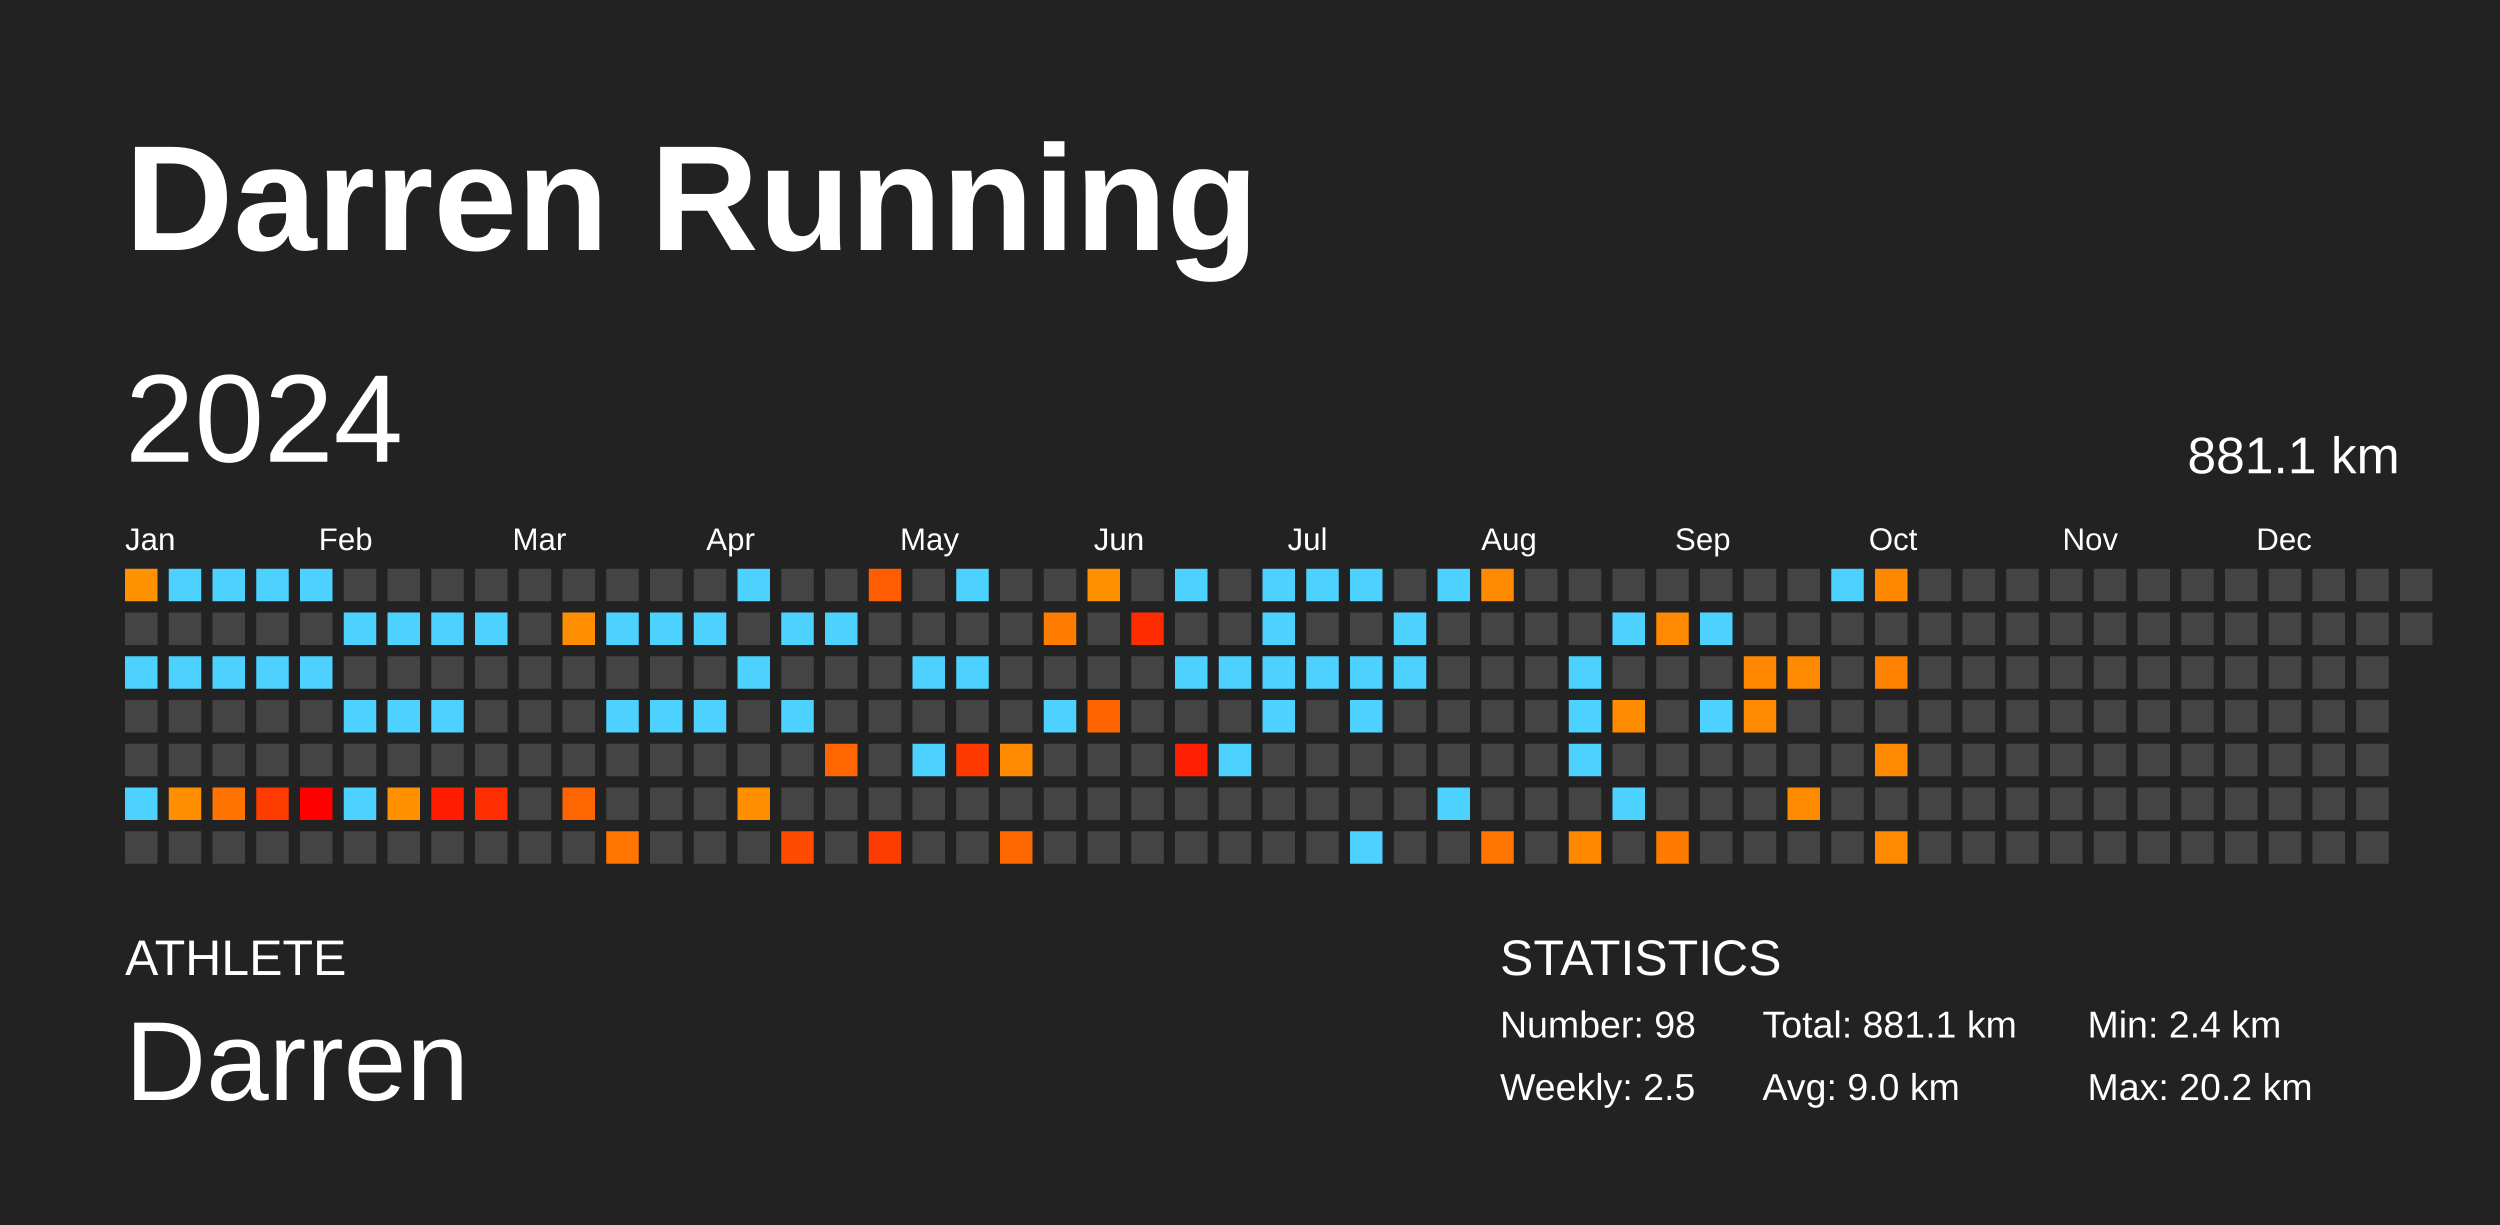
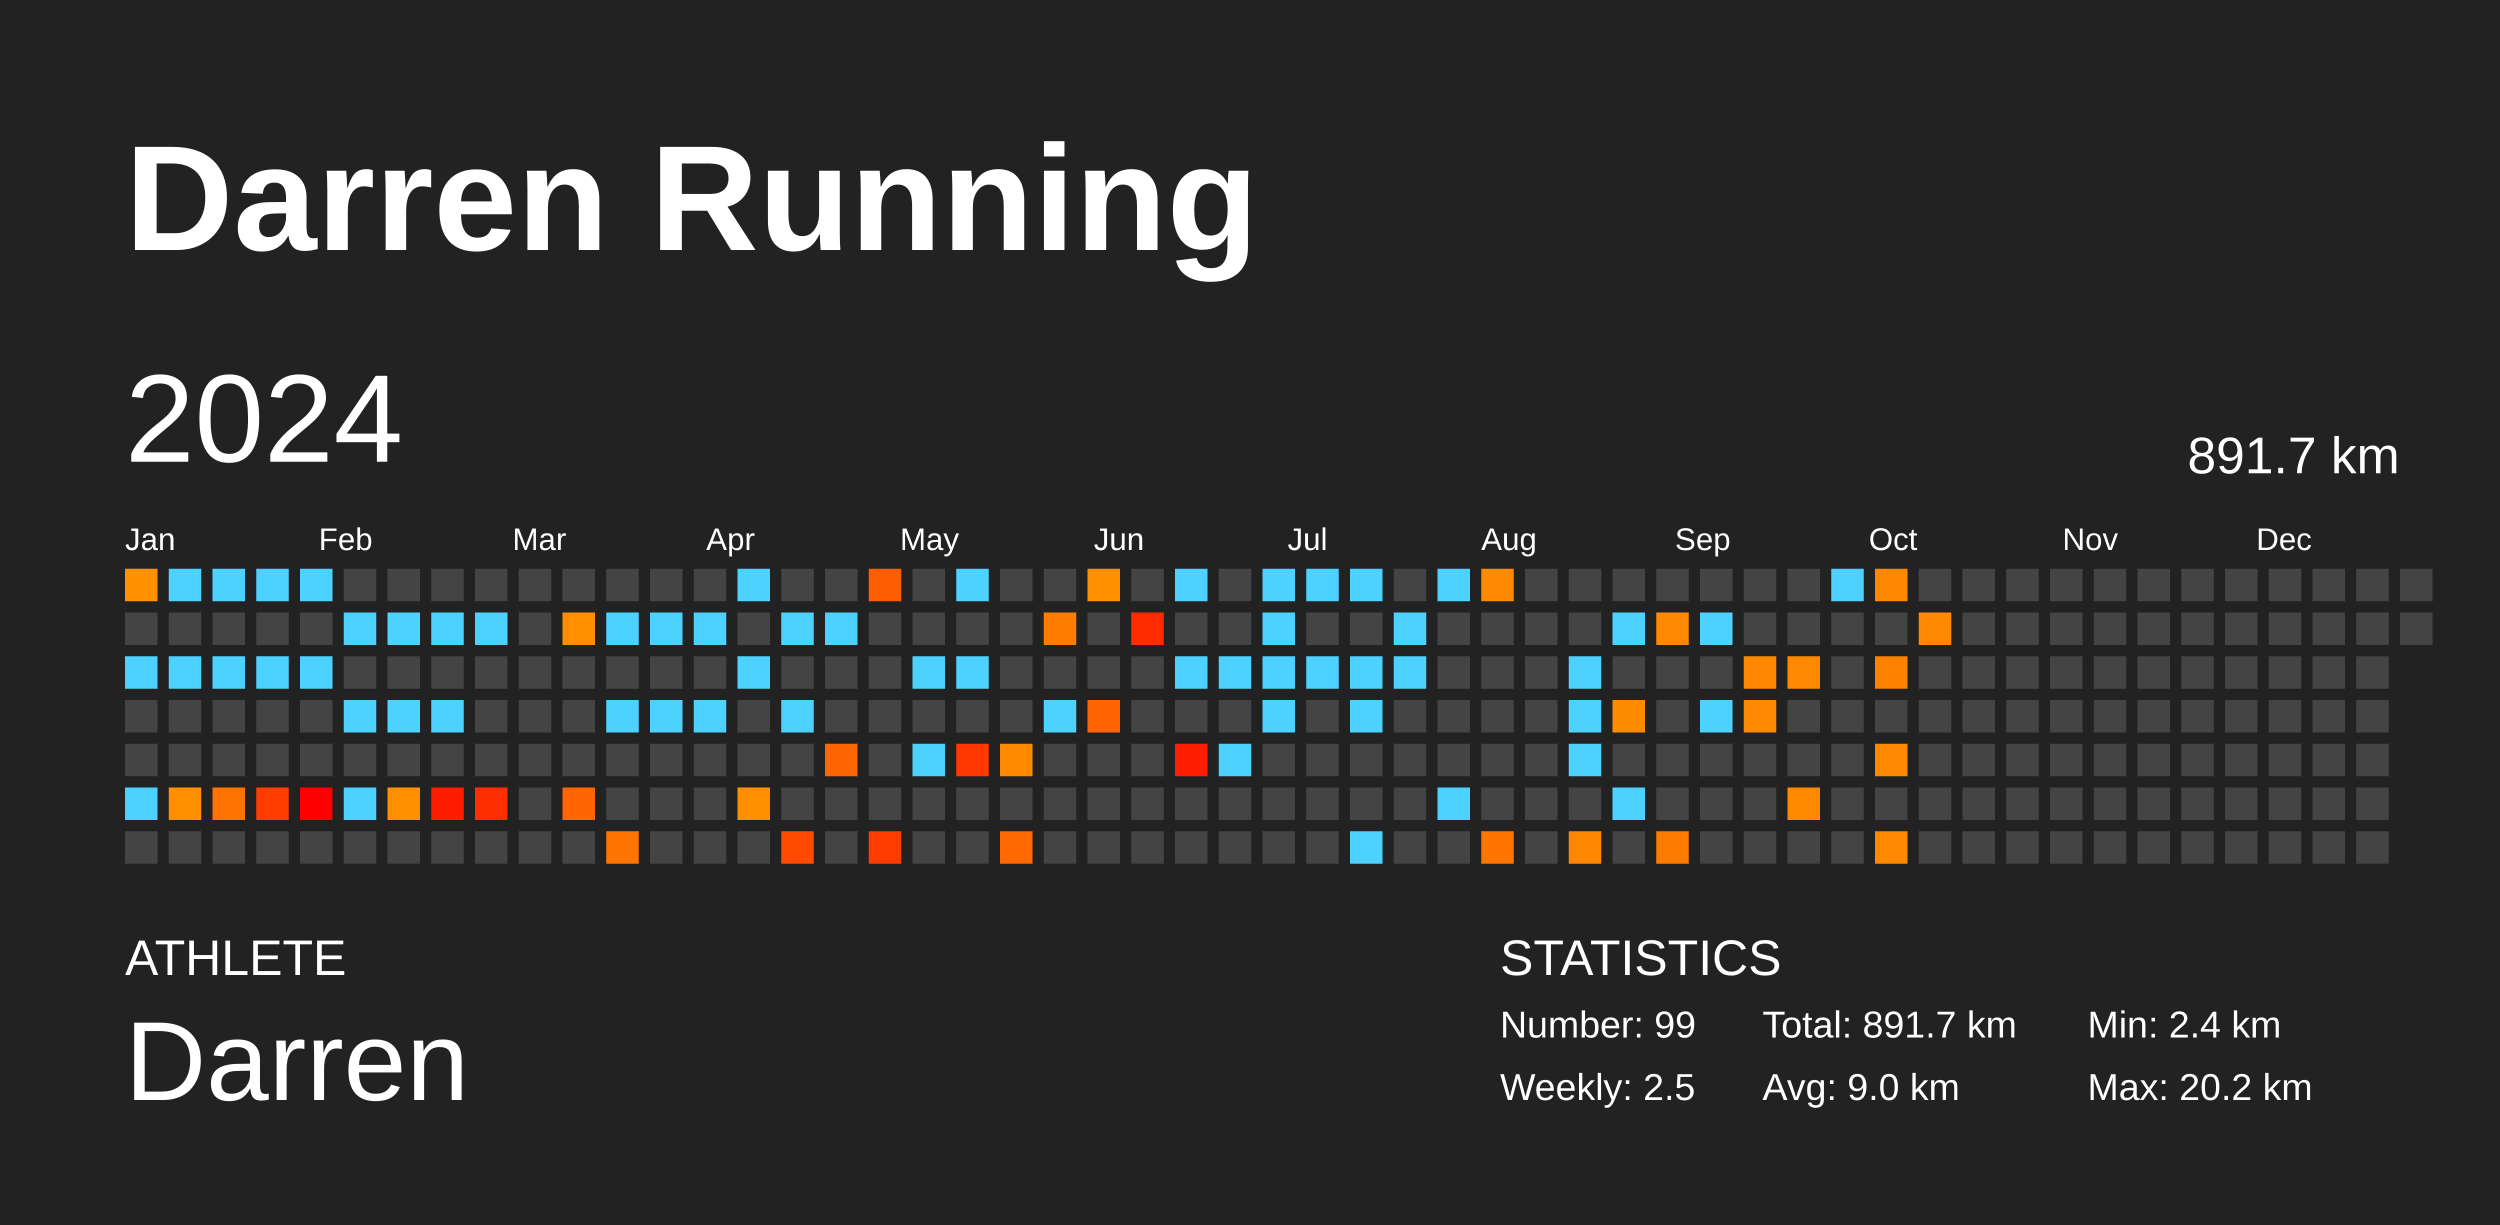
<svg xmlns="http://www.w3.org/2000/svg" baseProfile="full" height="98mm" version="1.1" viewBox="0,0,200,98" width="200mm">
  <defs />
  <rect fill="#222222" height="98" width="200" x="0" y="0" />
  <text fill="#FFFFFF" style="font-size:12px; font-family:Arial; font-weight:bold;" x="10" y="20">Darren Running</text>
  <text fill="#FFFFFF" style="font-size:4px; font-family:Arial" x="10" y="78">ATHLETE</text>
  <text fill="#FFFFFF" style="font-size:9px; font-family:Arial" x="10" y="88">Darren</text>
  <text fill="#FFFFFF" style="font-size:4px; font-family:Arial" x="120" y="78">STATISTICS</text>
-   <text fill="#FFFFFF" style="font-size:3px; font-family:Arial" x="120" y="83">Number: 98</text>
+   <text fill="#FFFFFF" style="font-size:3px; font-family:Arial" x="120" y="83">Number: 99</text>
  <text fill="#FFFFFF" style="font-size:3px; font-family:Arial" x="120" y="88">Weekly: 2.5</text>
-   <text fill="#FFFFFF" style="font-size:3px; font-family:Arial" x="141" y="83">Total: 881.1 km</text>
+   <text fill="#FFFFFF" style="font-size:3px; font-family:Arial" x="141" y="83">Total: 891.7 km</text>
  <text fill="#FFFFFF" style="font-size:3px; font-family:Arial" x="141" y="88">Avg: 9.0 km</text>
  <text fill="#FFFFFF" style="font-size:3px; font-family:Arial" x="167" y="83">Min: 2.4 km</text>
  <text fill="#FFFFFF" style="font-size:3px; font-family:Arial" x="167" y="88">Max: 20.2 km</text>
  <text dominant-baseline="hanging" fill="#FFFFFF" style="font-size:10.0px; font-family:Arial;" x="10" y="30">2024</text>
-   <text dominant-baseline="hanging" fill="#FFFFFF" style="font-size:4.125px; font-family:Arial;" x="175" y="35">881.1 km</text>
+   <text dominant-baseline="hanging" fill="#FFFFFF" style="font-size:4.125px; font-family:Arial;" x="175" y="35">891.7 km</text>
  <text fill="#FFFFFF" style="font-size:2.5px; font-family:Arial" x="10.0" y="44">Jan</text>
  <text fill="#FFFFFF" style="font-size:2.5px; font-family:Arial" x="25.5" y="44">Feb</text>
  <text fill="#FFFFFF" style="font-size:2.5px; font-family:Arial" x="41.0" y="44">Mar</text>
  <text fill="#FFFFFF" style="font-size:2.5px; font-family:Arial" x="56.5" y="44">Apr</text>
  <text fill="#FFFFFF" style="font-size:2.5px; font-family:Arial" x="72.0" y="44">May</text>
  <text fill="#FFFFFF" style="font-size:2.5px; font-family:Arial" x="87.5" y="44">Jun</text>
  <text fill="#FFFFFF" style="font-size:2.5px; font-family:Arial" x="103.0" y="44">Jul</text>
  <text fill="#FFFFFF" style="font-size:2.5px; font-family:Arial" x="118.5" y="44">Aug</text>
  <text fill="#FFFFFF" style="font-size:2.5px; font-family:Arial" x="134.0" y="44">Sep</text>
  <text fill="#FFFFFF" style="font-size:2.5px; font-family:Arial" x="149.5" y="44">Oct</text>
  <text fill="#FFFFFF" style="font-size:2.5px; font-family:Arial" x="165.0" y="44">Nov</text>
  <text fill="#FFFFFF" style="font-size:2.5px; font-family:Arial" x="180.5" y="44">Dec</text>
  <rect fill="#ff9200" height="2.6" width="2.6" x="10.0" y="45.5" />
  <rect fill="#444444" height="2.6" width="2.6" x="10.0" y="49.0" />
  <rect fill="#4dd2ff" height="2.6" width="2.6" x="10.0" y="52.5" />
  <rect fill="#444444" height="2.6" width="2.6" x="10.0" y="56.0" />
  <rect fill="#444444" height="2.6" width="2.6" x="10.0" y="59.5" />
  <rect fill="#4dd2ff" height="2.6" width="2.6" x="10.0" y="63.0" />
  <rect fill="#444444" height="2.6" width="2.6" x="10.0" y="66.5" />
  <rect fill="#4dd2ff" height="2.6" width="2.6" x="13.5" y="45.5" />
  <rect fill="#444444" height="2.6" width="2.6" x="13.5" y="49.0" />
  <rect fill="#4dd2ff" height="2.6" width="2.6" x="13.5" y="52.5" />
  <rect fill="#444444" height="2.6" width="2.6" x="13.5" y="56.0" />
  <rect fill="#444444" height="2.6" width="2.6" x="13.5" y="59.5" />
  <rect fill="#ff8f00" height="2.6" width="2.6" x="13.5" y="63.0" />
  <rect fill="#444444" height="2.6" width="2.6" x="13.5" y="66.5" />
  <rect fill="#4dd2ff" height="2.6" width="2.6" x="17.0" y="45.5" />
  <rect fill="#444444" height="2.6" width="2.6" x="17.0" y="49.0" />
  <rect fill="#4dd2ff" height="2.6" width="2.6" x="17.0" y="52.5" />
  <rect fill="#444444" height="2.6" width="2.6" x="17.0" y="56.0" />
  <rect fill="#444444" height="2.6" width="2.6" x="17.0" y="59.5" />
  <rect fill="#ff7300" height="2.6" width="2.6" x="17.0" y="63.0" />
  <rect fill="#444444" height="2.6" width="2.6" x="17.0" y="66.5" />
  <rect fill="#4dd2ff" height="2.6" width="2.6" x="20.5" y="45.5" />
  <rect fill="#444444" height="2.6" width="2.6" x="20.5" y="49.0" />
  <rect fill="#4dd2ff" height="2.6" width="2.6" x="20.5" y="52.5" />
  <rect fill="#444444" height="2.6" width="2.6" x="20.5" y="56.0" />
  <rect fill="#444444" height="2.6" width="2.6" x="20.5" y="59.5" />
  <rect fill="#ff3c00" height="2.6" width="2.6" x="20.5" y="63.0" />
  <rect fill="#444444" height="2.6" width="2.6" x="20.5" y="66.5" />
  <rect fill="#4dd2ff" height="2.6" width="2.6" x="24.0" y="45.5" />
  <rect fill="#444444" height="2.6" width="2.6" x="24.0" y="49.0" />
  <rect fill="#4dd2ff" height="2.6" width="2.6" x="24.0" y="52.5" />
  <rect fill="#444444" height="2.6" width="2.6" x="24.0" y="56.0" />
  <rect fill="#444444" height="2.6" width="2.6" x="24.0" y="59.5" />
  <rect fill="red" height="2.6" width="2.6" x="24.0" y="63.0" />
  <rect fill="#444444" height="2.6" width="2.6" x="24.0" y="66.5" />
  <rect fill="#444444" height="2.6" width="2.6" x="27.5" y="45.5" />
  <rect fill="#4dd2ff" height="2.6" width="2.6" x="27.5" y="49.0" />
  <rect fill="#444444" height="2.6" width="2.6" x="27.5" y="52.5" />
  <rect fill="#4dd2ff" height="2.6" width="2.6" x="27.5" y="56.0" />
  <rect fill="#444444" height="2.6" width="2.6" x="27.5" y="59.5" />
  <rect fill="#4dd2ff" height="2.6" width="2.6" x="27.5" y="63.0" />
  <rect fill="#444444" height="2.6" width="2.6" x="27.5" y="66.5" />
  <rect fill="#444444" height="2.6" width="2.6" x="31.0" y="45.5" />
  <rect fill="#4dd2ff" height="2.6" width="2.6" x="31.0" y="49.0" />
  <rect fill="#444444" height="2.6" width="2.6" x="31.0" y="52.5" />
  <rect fill="#4dd2ff" height="2.6" width="2.6" x="31.0" y="56.0" />
  <rect fill="#444444" height="2.6" width="2.6" x="31.0" y="59.5" />
  <rect fill="#ff9000" height="2.6" width="2.6" x="31.0" y="63.0" />
  <rect fill="#444444" height="2.6" width="2.6" x="31.0" y="66.5" />
  <rect fill="#444444" height="2.6" width="2.6" x="34.5" y="45.5" />
  <rect fill="#4dd2ff" height="2.6" width="2.6" x="34.5" y="49.0" />
  <rect fill="#444444" height="2.6" width="2.6" x="34.5" y="52.5" />
  <rect fill="#4dd2ff" height="2.6" width="2.6" x="34.5" y="56.0" />
  <rect fill="#444444" height="2.6" width="2.6" x="34.5" y="59.5" />
  <rect fill="#ff1c00" height="2.6" width="2.6" x="34.5" y="63.0" />
  <rect fill="#444444" height="2.6" width="2.6" x="34.5" y="66.5" />
  <rect fill="#444444" height="2.6" width="2.6" x="38.0" y="45.5" />
  <rect fill="#4dd2ff" height="2.6" width="2.6" x="38.0" y="49.0" />
  <rect fill="#444444" height="2.6" width="2.6" x="38.0" y="52.5" />
  <rect fill="#444444" height="2.6" width="2.6" x="38.0" y="56.0" />
  <rect fill="#444444" height="2.6" width="2.6" x="38.0" y="59.5" />
  <rect fill="#ff2e00" height="2.6" width="2.6" x="38.0" y="63.0" />
  <rect fill="#444444" height="2.6" width="2.6" x="38.0" y="66.5" />
  <rect fill="#444444" height="2.6" width="2.6" x="41.5" y="45.5" />
  <rect fill="#444444" height="2.6" width="2.6" x="41.5" y="49.0" />
  <rect fill="#444444" height="2.6" width="2.6" x="41.5" y="52.5" />
  <rect fill="#444444" height="2.6" width="2.6" x="41.5" y="56.0" />
  <rect fill="#444444" height="2.6" width="2.6" x="41.5" y="59.5" />
  <rect fill="#444444" height="2.6" width="2.6" x="41.5" y="63.0" />
  <rect fill="#444444" height="2.6" width="2.6" x="41.5" y="66.5" />
  <rect fill="#444444" height="2.6" width="2.6" x="45.0" y="45.5" />
  <rect fill="#ff8e00" height="2.6" width="2.6" x="45.0" y="49.0" />
  <rect fill="#444444" height="2.6" width="2.6" x="45.0" y="52.5" />
  <rect fill="#444444" height="2.6" width="2.6" x="45.0" y="56.0" />
  <rect fill="#444444" height="2.6" width="2.6" x="45.0" y="59.5" />
  <rect fill="#ff6500" height="2.6" width="2.6" x="45.0" y="63.0" />
  <rect fill="#444444" height="2.6" width="2.6" x="45.0" y="66.5" />
  <rect fill="#444444" height="2.6" width="2.6" x="48.5" y="45.5" />
  <rect fill="#4dd2ff" height="2.6" width="2.6" x="48.5" y="49.0" />
  <rect fill="#444444" height="2.6" width="2.6" x="48.5" y="52.5" />
  <rect fill="#4dd2ff" height="2.6" width="2.6" x="48.5" y="56.0" />
  <rect fill="#444444" height="2.6" width="2.6" x="48.5" y="59.5" />
  <rect fill="#444444" height="2.6" width="2.6" x="48.5" y="63.0" />
  <rect fill="#ff7500" height="2.6" width="2.6" x="48.5" y="66.5" />
  <rect fill="#444444" height="2.6" width="2.6" x="52.0" y="45.5" />
  <rect fill="#4dd2ff" height="2.6" width="2.6" x="52.0" y="49.0" />
  <rect fill="#444444" height="2.6" width="2.6" x="52.0" y="52.5" />
  <rect fill="#4dd2ff" height="2.6" width="2.6" x="52.0" y="56.0" />
  <rect fill="#444444" height="2.6" width="2.6" x="52.0" y="59.5" />
  <rect fill="#444444" height="2.6" width="2.6" x="52.0" y="63.0" />
  <rect fill="#444444" height="2.6" width="2.6" x="52.0" y="66.5" />
  <rect fill="#444444" height="2.6" width="2.6" x="55.5" y="45.5" />
  <rect fill="#4dd2ff" height="2.6" width="2.6" x="55.5" y="49.0" />
  <rect fill="#444444" height="2.6" width="2.6" x="55.5" y="52.5" />
  <rect fill="#4dd2ff" height="2.6" width="2.6" x="55.5" y="56.0" />
  <rect fill="#444444" height="2.6" width="2.6" x="55.5" y="59.5" />
  <rect fill="#444444" height="2.6" width="2.6" x="55.5" y="63.0" />
  <rect fill="#444444" height="2.6" width="2.6" x="55.5" y="66.5" />
  <rect fill="#4dd2ff" height="2.6" width="2.6" x="59.0" y="45.5" />
  <rect fill="#444444" height="2.6" width="2.6" x="59.0" y="49.0" />
  <rect fill="#4dd2ff" height="2.6" width="2.6" x="59.0" y="52.5" />
  <rect fill="#444444" height="2.6" width="2.6" x="59.0" y="56.0" />
  <rect fill="#444444" height="2.6" width="2.6" x="59.0" y="59.5" />
  <rect fill="#ff8f00" height="2.6" width="2.6" x="59.0" y="63.0" />
  <rect fill="#444444" height="2.6" width="2.6" x="59.0" y="66.5" />
  <rect fill="#444444" height="2.6" width="2.6" x="62.5" y="45.5" />
  <rect fill="#4dd2ff" height="2.6" width="2.6" x="62.5" y="49.0" />
  <rect fill="#444444" height="2.6" width="2.6" x="62.5" y="52.5" />
  <rect fill="#4dd2ff" height="2.6" width="2.6" x="62.5" y="56.0" />
  <rect fill="#444444" height="2.6" width="2.6" x="62.5" y="59.5" />
  <rect fill="#444444" height="2.6" width="2.6" x="62.5" y="63.0" />
  <rect fill="#ff4b00" height="2.6" width="2.6" x="62.5" y="66.5" />
  <rect fill="#444444" height="2.6" width="2.6" x="66.0" y="45.5" />
  <rect fill="#4dd2ff" height="2.6" width="2.6" x="66.0" y="49.0" />
  <rect fill="#444444" height="2.6" width="2.6" x="66.0" y="52.5" />
  <rect fill="#444444" height="2.6" width="2.6" x="66.0" y="56.0" />
  <rect fill="#ff6500" height="2.6" width="2.6" x="66.0" y="59.5" />
  <rect fill="#444444" height="2.6" width="2.6" x="66.0" y="63.0" />
  <rect fill="#444444" height="2.6" width="2.6" x="66.0" y="66.5" />
  <rect fill="#ff5d00" height="2.6" width="2.6" x="69.5" y="45.5" />
  <rect fill="#444444" height="2.6" width="2.6" x="69.5" y="49.0" />
  <rect fill="#444444" height="2.6" width="2.6" x="69.5" y="52.5" />
  <rect fill="#444444" height="2.6" width="2.6" x="69.5" y="56.0" />
  <rect fill="#444444" height="2.6" width="2.6" x="69.5" y="59.5" />
  <rect fill="#444444" height="2.6" width="2.6" x="69.5" y="63.0" />
  <rect fill="#ff3c00" height="2.6" width="2.6" x="69.5" y="66.5" />
  <rect fill="#444444" height="2.6" width="2.6" x="73.0" y="45.5" />
  <rect fill="#444444" height="2.6" width="2.6" x="73.0" y="49.0" />
  <rect fill="#4dd2ff" height="2.6" width="2.6" x="73.0" y="52.5" />
  <rect fill="#444444" height="2.6" width="2.6" x="73.0" y="56.0" />
  <rect fill="#4dd2ff" height="2.6" width="2.6" x="73.0" y="59.5" />
  <rect fill="#444444" height="2.6" width="2.6" x="73.0" y="63.0" />
  <rect fill="#444444" height="2.6" width="2.6" x="73.0" y="66.5" />
  <rect fill="#4dd2ff" height="2.6" width="2.6" x="76.5" y="45.5" />
  <rect fill="#444444" height="2.6" width="2.6" x="76.5" y="49.0" />
  <rect fill="#4dd2ff" height="2.6" width="2.6" x="76.5" y="52.5" />
  <rect fill="#444444" height="2.6" width="2.6" x="76.5" y="56.0" />
  <rect fill="#ff3800" height="2.6" width="2.6" x="76.5" y="59.5" />
  <rect fill="#444444" height="2.6" width="2.6" x="76.5" y="63.0" />
  <rect fill="#444444" height="2.6" width="2.6" x="76.5" y="66.5" />
  <rect fill="#444444" height="2.6" width="2.6" x="80.0" y="45.5" />
  <rect fill="#444444" height="2.6" width="2.6" x="80.0" y="49.0" />
  <rect fill="#444444" height="2.6" width="2.6" x="80.0" y="52.5" />
  <rect fill="#444444" height="2.6" width="2.6" x="80.0" y="56.0" />
  <rect fill="#ff8a00" height="2.6" width="2.6" x="80.0" y="59.5" />
  <rect fill="#444444" height="2.6" width="2.6" x="80.0" y="63.0" />
  <rect fill="#ff6700" height="2.6" width="2.6" x="80.0" y="66.5" />
  <rect fill="#444444" height="2.6" width="2.6" x="83.5" y="45.5" />
  <rect fill="#ff7c00" height="2.6" width="2.6" x="83.5" y="49.0" />
  <rect fill="#444444" height="2.6" width="2.6" x="83.5" y="52.5" />
  <rect fill="#4dd2ff" height="2.6" width="2.6" x="83.5" y="56.0" />
  <rect fill="#444444" height="2.6" width="2.6" x="83.5" y="59.5" />
  <rect fill="#444444" height="2.6" width="2.6" x="83.5" y="63.0" />
  <rect fill="#444444" height="2.6" width="2.6" x="83.5" y="66.5" />
  <rect fill="#ff9000" height="2.6" width="2.6" x="87.0" y="45.5" />
  <rect fill="#444444" height="2.6" width="2.6" x="87.0" y="49.0" />
  <rect fill="#444444" height="2.6" width="2.6" x="87.0" y="52.5" />
  <rect fill="#ff6400" height="2.6" width="2.6" x="87.0" y="56.0" />
  <rect fill="#444444" height="2.6" width="2.6" x="87.0" y="59.5" />
  <rect fill="#444444" height="2.6" width="2.6" x="87.0" y="63.0" />
  <rect fill="#444444" height="2.6" width="2.6" x="87.0" y="66.5" />
  <rect fill="#444444" height="2.6" width="2.6" x="90.5" y="45.5" />
  <rect fill="#ff2c00" height="2.6" width="2.6" x="90.5" y="49.0" />
  <rect fill="#444444" height="2.6" width="2.6" x="90.5" y="52.5" />
  <rect fill="#444444" height="2.6" width="2.6" x="90.5" y="56.0" />
  <rect fill="#444444" height="2.6" width="2.6" x="90.5" y="59.5" />
  <rect fill="#444444" height="2.6" width="2.6" x="90.5" y="63.0" />
  <rect fill="#444444" height="2.6" width="2.6" x="90.5" y="66.5" />
  <rect fill="#4dd2ff" height="2.6" width="2.6" x="94.0" y="45.5" />
  <rect fill="#444444" height="2.6" width="2.6" x="94.0" y="49.0" />
  <rect fill="#4dd2ff" height="2.6" width="2.6" x="94.0" y="52.5" />
  <rect fill="#444444" height="2.6" width="2.6" x="94.0" y="56.0" />
  <rect fill="#ff1e00" height="2.6" width="2.6" x="94.0" y="59.5" />
  <rect fill="#444444" height="2.6" width="2.6" x="94.0" y="63.0" />
  <rect fill="#444444" height="2.6" width="2.6" x="94.0" y="66.5" />
  <rect fill="#444444" height="2.6" width="2.6" x="97.5" y="45.5" />
  <rect fill="#444444" height="2.6" width="2.6" x="97.5" y="49.0" />
  <rect fill="#4dd2ff" height="2.6" width="2.6" x="97.5" y="52.5" />
  <rect fill="#444444" height="2.6" width="2.6" x="97.5" y="56.0" />
  <rect fill="#4dd2ff" height="2.6" width="2.6" x="97.5" y="59.5" />
  <rect fill="#444444" height="2.6" width="2.6" x="97.5" y="63.0" />
  <rect fill="#444444" height="2.6" width="2.6" x="97.5" y="66.5" />
  <rect fill="#4dd2ff" height="2.6" width="2.6" x="101.0" y="45.5" />
  <rect fill="#4dd2ff" height="2.6" width="2.6" x="101.0" y="49.0" />
  <rect fill="#4dd2ff" height="2.6" width="2.6" x="101.0" y="52.5" />
  <rect fill="#4dd2ff" height="2.6" width="2.6" x="101.0" y="56.0" />
  <rect fill="#444444" height="2.6" width="2.6" x="101.0" y="59.5" />
  <rect fill="#444444" height="2.6" width="2.6" x="101.0" y="63.0" />
  <rect fill="#444444" height="2.6" width="2.6" x="101.0" y="66.5" />
  <rect fill="#4dd2ff" height="2.6" width="2.6" x="104.5" y="45.5" />
  <rect fill="#444444" height="2.6" width="2.6" x="104.5" y="49.0" />
  <rect fill="#4dd2ff" height="2.6" width="2.6" x="104.5" y="52.5" />
  <rect fill="#444444" height="2.6" width="2.6" x="104.5" y="56.0" />
  <rect fill="#444444" height="2.6" width="2.6" x="104.5" y="59.5" />
  <rect fill="#444444" height="2.6" width="2.6" x="104.5" y="63.0" />
  <rect fill="#444444" height="2.6" width="2.6" x="104.5" y="66.5" />
  <rect fill="#4dd2ff" height="2.6" width="2.6" x="108.0" y="45.5" />
  <rect fill="#444444" height="2.6" width="2.6" x="108.0" y="49.0" />
  <rect fill="#4dd2ff" height="2.6" width="2.6" x="108.0" y="52.5" />
  <rect fill="#4dd2ff" height="2.6" width="2.6" x="108.0" y="56.0" />
  <rect fill="#444444" height="2.6" width="2.6" x="108.0" y="59.5" />
  <rect fill="#444444" height="2.6" width="2.6" x="108.0" y="63.0" />
  <rect fill="#4dd2ff" height="2.6" width="2.6" x="108.0" y="66.5" />
  <rect fill="#444444" height="2.6" width="2.6" x="111.5" y="45.5" />
  <rect fill="#4dd2ff" height="2.6" width="2.6" x="111.5" y="49.0" />
  <rect fill="#4dd2ff" height="2.6" width="2.6" x="111.5" y="52.5" />
  <rect fill="#444444" height="2.6" width="2.6" x="111.5" y="56.0" />
  <rect fill="#444444" height="2.6" width="2.6" x="111.5" y="59.5" />
  <rect fill="#444444" height="2.6" width="2.6" x="111.5" y="63.0" />
  <rect fill="#444444" height="2.6" width="2.6" x="111.5" y="66.5" />
  <rect fill="#4dd2ff" height="2.6" width="2.6" x="115.0" y="45.5" />
  <rect fill="#444444" height="2.6" width="2.6" x="115.0" y="49.0" />
  <rect fill="#444444" height="2.6" width="2.6" x="115.0" y="52.5" />
  <rect fill="#444444" height="2.6" width="2.6" x="115.0" y="56.0" />
  <rect fill="#444444" height="2.6" width="2.6" x="115.0" y="59.5" />
  <rect fill="#4dd2ff" height="2.6" width="2.6" x="115.0" y="63.0" />
  <rect fill="#444444" height="2.6" width="2.6" x="115.0" y="66.5" />
  <rect fill="#ff8900" height="2.6" width="2.6" x="118.5" y="45.5" />
  <rect fill="#444444" height="2.6" width="2.6" x="118.5" y="49.0" />
  <rect fill="#444444" height="2.6" width="2.6" x="118.5" y="52.5" />
  <rect fill="#444444" height="2.6" width="2.6" x="118.5" y="56.0" />
  <rect fill="#444444" height="2.6" width="2.6" x="118.5" y="59.5" />
  <rect fill="#444444" height="2.6" width="2.6" x="118.5" y="63.0" />
  <rect fill="#ff7500" height="2.6" width="2.6" x="118.5" y="66.5" />
  <rect fill="#444444" height="2.6" width="2.6" x="122.0" y="45.5" />
  <rect fill="#444444" height="2.6" width="2.6" x="122.0" y="49.0" />
  <rect fill="#444444" height="2.6" width="2.6" x="122.0" y="52.5" />
  <rect fill="#444444" height="2.6" width="2.6" x="122.0" y="56.0" />
  <rect fill="#444444" height="2.6" width="2.6" x="122.0" y="59.5" />
  <rect fill="#444444" height="2.6" width="2.6" x="122.0" y="63.0" />
  <rect fill="#444444" height="2.6" width="2.6" x="122.0" y="66.5" />
  <rect fill="#444444" height="2.6" width="2.6" x="125.5" y="45.5" />
  <rect fill="#444444" height="2.6" width="2.6" x="125.5" y="49.0" />
  <rect fill="#4dd2ff" height="2.6" width="2.6" x="125.5" y="52.5" />
  <rect fill="#4dd2ff" height="2.6" width="2.6" x="125.5" y="56.0" />
  <rect fill="#4dd2ff" height="2.6" width="2.6" x="125.5" y="59.5" />
  <rect fill="#444444" height="2.6" width="2.6" x="125.5" y="63.0" />
  <rect fill="#ff8800" height="2.6" width="2.6" x="125.5" y="66.5" />
  <rect fill="#444444" height="2.6" width="2.6" x="129.0" y="45.5" />
  <rect fill="#4dd2ff" height="2.6" width="2.6" x="129.0" y="49.0" />
  <rect fill="#444444" height="2.6" width="2.6" x="129.0" y="52.5" />
  <rect fill="#ff8b00" height="2.6" width="2.6" x="129.0" y="56.0" />
  <rect fill="#444444" height="2.6" width="2.6" x="129.0" y="59.5" />
  <rect fill="#4dd2ff" height="2.6" width="2.6" x="129.0" y="63.0" />
  <rect fill="#444444" height="2.6" width="2.6" x="129.0" y="66.5" />
  <rect fill="#444444" height="2.6" width="2.6" x="132.5" y="45.5" />
  <rect fill="#ff8900" height="2.6" width="2.6" x="132.5" y="49.0" />
  <rect fill="#444444" height="2.6" width="2.6" x="132.5" y="52.5" />
  <rect fill="#444444" height="2.6" width="2.6" x="132.5" y="56.0" />
  <rect fill="#444444" height="2.6" width="2.6" x="132.5" y="59.5" />
  <rect fill="#444444" height="2.6" width="2.6" x="132.5" y="63.0" />
  <rect fill="#ff7b00" height="2.6" width="2.6" x="132.5" y="66.5" />
  <rect fill="#444444" height="2.6" width="2.6" x="136.0" y="45.5" />
  <rect fill="#4dd2ff" height="2.6" width="2.6" x="136.0" y="49.0" />
  <rect fill="#444444" height="2.6" width="2.6" x="136.0" y="52.5" />
  <rect fill="#4dd2ff" height="2.6" width="2.6" x="136.0" y="56.0" />
  <rect fill="#444444" height="2.6" width="2.6" x="136.0" y="59.5" />
  <rect fill="#444444" height="2.6" width="2.6" x="136.0" y="63.0" />
  <rect fill="#444444" height="2.6" width="2.6" x="136.0" y="66.5" />
  <rect fill="#444444" height="2.6" width="2.6" x="139.5" y="45.5" />
  <rect fill="#444444" height="2.6" width="2.6" x="139.5" y="49.0" />
  <rect fill="#ff8800" height="2.6" width="2.6" x="139.5" y="52.5" />
  <rect fill="#ff8900" height="2.6" width="2.6" x="139.5" y="56.0" />
  <rect fill="#444444" height="2.6" width="2.6" x="139.5" y="59.5" />
  <rect fill="#444444" height="2.6" width="2.6" x="139.5" y="63.0" />
  <rect fill="#444444" height="2.6" width="2.6" x="139.5" y="66.5" />
  <rect fill="#444444" height="2.6" width="2.6" x="143.0" y="45.5" />
  <rect fill="#444444" height="2.6" width="2.6" x="143.0" y="49.0" />
  <rect fill="#ff8900" height="2.6" width="2.6" x="143.0" y="52.5" />
  <rect fill="#444444" height="2.6" width="2.6" x="143.0" y="56.0" />
  <rect fill="#444444" height="2.6" width="2.6" x="143.0" y="59.5" />
  <rect fill="#ff8a00" height="2.6" width="2.6" x="143.0" y="63.0" />
  <rect fill="#444444" height="2.6" width="2.6" x="143.0" y="66.5" />
  <rect fill="#4dd2ff" height="2.6" width="2.6" x="146.5" y="45.5" />
  <rect fill="#444444" height="2.6" width="2.6" x="146.5" y="49.0" />
  <rect fill="#444444" height="2.6" width="2.6" x="146.5" y="52.5" />
  <rect fill="#444444" height="2.6" width="2.6" x="146.5" y="56.0" />
  <rect fill="#444444" height="2.6" width="2.6" x="146.5" y="59.5" />
  <rect fill="#444444" height="2.6" width="2.6" x="146.5" y="63.0" />
  <rect fill="#444444" height="2.6" width="2.6" x="146.5" y="66.5" />
  <rect fill="#ff8800" height="2.6" width="2.6" x="150.0" y="45.5" />
  <rect fill="#444444" height="2.6" width="2.6" x="150.0" y="49.0" />
  <rect fill="#ff8100" height="2.6" width="2.6" x="150.0" y="52.5" />
  <rect fill="#444444" height="2.6" width="2.6" x="150.0" y="56.0" />
  <rect fill="#ff8900" height="2.6" width="2.6" x="150.0" y="59.5" />
  <rect fill="#444444" height="2.6" width="2.6" x="150.0" y="63.0" />
  <rect fill="#ff8900" height="2.6" width="2.6" x="150.0" y="66.5" />
  <rect fill="#444444" height="2.6" width="2.6" x="153.5" y="45.5" />
-   <rect fill="#444444" height="2.6" width="2.6" x="153.5" y="49.0" />
+   <rect fill="#ff8900" height="2.6" width="2.6" x="153.5" y="49.0" />
  <rect fill="#444444" height="2.6" width="2.6" x="153.5" y="52.5" />
  <rect fill="#444444" height="2.6" width="2.6" x="153.5" y="56.0" />
  <rect fill="#444444" height="2.6" width="2.6" x="153.5" y="59.5" />
  <rect fill="#444444" height="2.6" width="2.6" x="153.5" y="63.0" />
  <rect fill="#444444" height="2.6" width="2.6" x="153.5" y="66.5" />
  <rect fill="#444444" height="2.6" width="2.6" x="157.0" y="45.5" />
  <rect fill="#444444" height="2.6" width="2.6" x="157.0" y="49.0" />
  <rect fill="#444444" height="2.6" width="2.6" x="157.0" y="52.5" />
  <rect fill="#444444" height="2.6" width="2.6" x="157.0" y="56.0" />
  <rect fill="#444444" height="2.6" width="2.6" x="157.0" y="59.5" />
  <rect fill="#444444" height="2.6" width="2.6" x="157.0" y="63.0" />
  <rect fill="#444444" height="2.6" width="2.6" x="157.0" y="66.5" />
  <rect fill="#444444" height="2.6" width="2.6" x="160.5" y="45.5" />
  <rect fill="#444444" height="2.6" width="2.6" x="160.5" y="49.0" />
  <rect fill="#444444" height="2.6" width="2.6" x="160.5" y="52.5" />
  <rect fill="#444444" height="2.6" width="2.6" x="160.5" y="56.0" />
  <rect fill="#444444" height="2.6" width="2.6" x="160.5" y="59.5" />
  <rect fill="#444444" height="2.6" width="2.6" x="160.5" y="63.0" />
  <rect fill="#444444" height="2.6" width="2.6" x="160.5" y="66.5" />
  <rect fill="#444444" height="2.6" width="2.6" x="164.0" y="45.5" />
  <rect fill="#444444" height="2.6" width="2.6" x="164.0" y="49.0" />
  <rect fill="#444444" height="2.6" width="2.6" x="164.0" y="52.5" />
  <rect fill="#444444" height="2.6" width="2.6" x="164.0" y="56.0" />
  <rect fill="#444444" height="2.6" width="2.6" x="164.0" y="59.5" />
  <rect fill="#444444" height="2.6" width="2.6" x="164.0" y="63.0" />
  <rect fill="#444444" height="2.6" width="2.6" x="164.0" y="66.5" />
  <rect fill="#444444" height="2.6" width="2.6" x="167.5" y="45.5" />
  <rect fill="#444444" height="2.6" width="2.6" x="167.5" y="49.0" />
  <rect fill="#444444" height="2.6" width="2.6" x="167.5" y="52.5" />
  <rect fill="#444444" height="2.6" width="2.6" x="167.5" y="56.0" />
  <rect fill="#444444" height="2.6" width="2.6" x="167.5" y="59.5" />
  <rect fill="#444444" height="2.6" width="2.6" x="167.5" y="63.0" />
  <rect fill="#444444" height="2.6" width="2.6" x="167.5" y="66.5" />
  <rect fill="#444444" height="2.6" width="2.6" x="171.0" y="45.5" />
  <rect fill="#444444" height="2.6" width="2.6" x="171.0" y="49.0" />
  <rect fill="#444444" height="2.6" width="2.6" x="171.0" y="52.5" />
  <rect fill="#444444" height="2.6" width="2.6" x="171.0" y="56.0" />
  <rect fill="#444444" height="2.6" width="2.6" x="171.0" y="59.5" />
  <rect fill="#444444" height="2.6" width="2.6" x="171.0" y="63.0" />
  <rect fill="#444444" height="2.6" width="2.6" x="171.0" y="66.5" />
  <rect fill="#444444" height="2.6" width="2.6" x="174.5" y="45.5" />
  <rect fill="#444444" height="2.6" width="2.6" x="174.5" y="49.0" />
  <rect fill="#444444" height="2.6" width="2.6" x="174.5" y="52.5" />
  <rect fill="#444444" height="2.6" width="2.6" x="174.5" y="56.0" />
  <rect fill="#444444" height="2.6" width="2.6" x="174.5" y="59.5" />
  <rect fill="#444444" height="2.6" width="2.6" x="174.5" y="63.0" />
  <rect fill="#444444" height="2.6" width="2.6" x="174.5" y="66.5" />
  <rect fill="#444444" height="2.6" width="2.6" x="178.0" y="45.5" />
  <rect fill="#444444" height="2.6" width="2.6" x="178.0" y="49.0" />
  <rect fill="#444444" height="2.6" width="2.6" x="178.0" y="52.5" />
  <rect fill="#444444" height="2.6" width="2.6" x="178.0" y="56.0" />
  <rect fill="#444444" height="2.6" width="2.6" x="178.0" y="59.5" />
  <rect fill="#444444" height="2.6" width="2.6" x="178.0" y="63.0" />
  <rect fill="#444444" height="2.6" width="2.6" x="178.0" y="66.5" />
  <rect fill="#444444" height="2.6" width="2.6" x="181.5" y="45.5" />
  <rect fill="#444444" height="2.6" width="2.6" x="181.5" y="49.0" />
  <rect fill="#444444" height="2.6" width="2.6" x="181.5" y="52.5" />
  <rect fill="#444444" height="2.6" width="2.6" x="181.5" y="56.0" />
  <rect fill="#444444" height="2.6" width="2.6" x="181.5" y="59.5" />
  <rect fill="#444444" height="2.6" width="2.6" x="181.5" y="63.0" />
  <rect fill="#444444" height="2.6" width="2.6" x="181.5" y="66.5" />
  <rect fill="#444444" height="2.6" width="2.6" x="185.0" y="45.5" />
  <rect fill="#444444" height="2.6" width="2.6" x="185.0" y="49.0" />
  <rect fill="#444444" height="2.6" width="2.6" x="185.0" y="52.5" />
  <rect fill="#444444" height="2.6" width="2.6" x="185.0" y="56.0" />
  <rect fill="#444444" height="2.6" width="2.6" x="185.0" y="59.5" />
  <rect fill="#444444" height="2.6" width="2.6" x="185.0" y="63.0" />
  <rect fill="#444444" height="2.6" width="2.6" x="185.0" y="66.5" />
  <rect fill="#444444" height="2.6" width="2.6" x="188.5" y="45.5" />
  <rect fill="#444444" height="2.6" width="2.6" x="188.5" y="49.0" />
  <rect fill="#444444" height="2.6" width="2.6" x="188.5" y="52.5" />
  <rect fill="#444444" height="2.6" width="2.6" x="188.5" y="56.0" />
  <rect fill="#444444" height="2.6" width="2.6" x="188.5" y="59.5" />
  <rect fill="#444444" height="2.6" width="2.6" x="188.5" y="63.0" />
  <rect fill="#444444" height="2.6" width="2.6" x="188.5" y="66.5" />
  <rect fill="#444444" height="2.6" width="2.6" x="192.0" y="45.5" />
  <rect fill="#444444" height="2.6" width="2.6" x="192.0" y="49.0" />
</svg>
